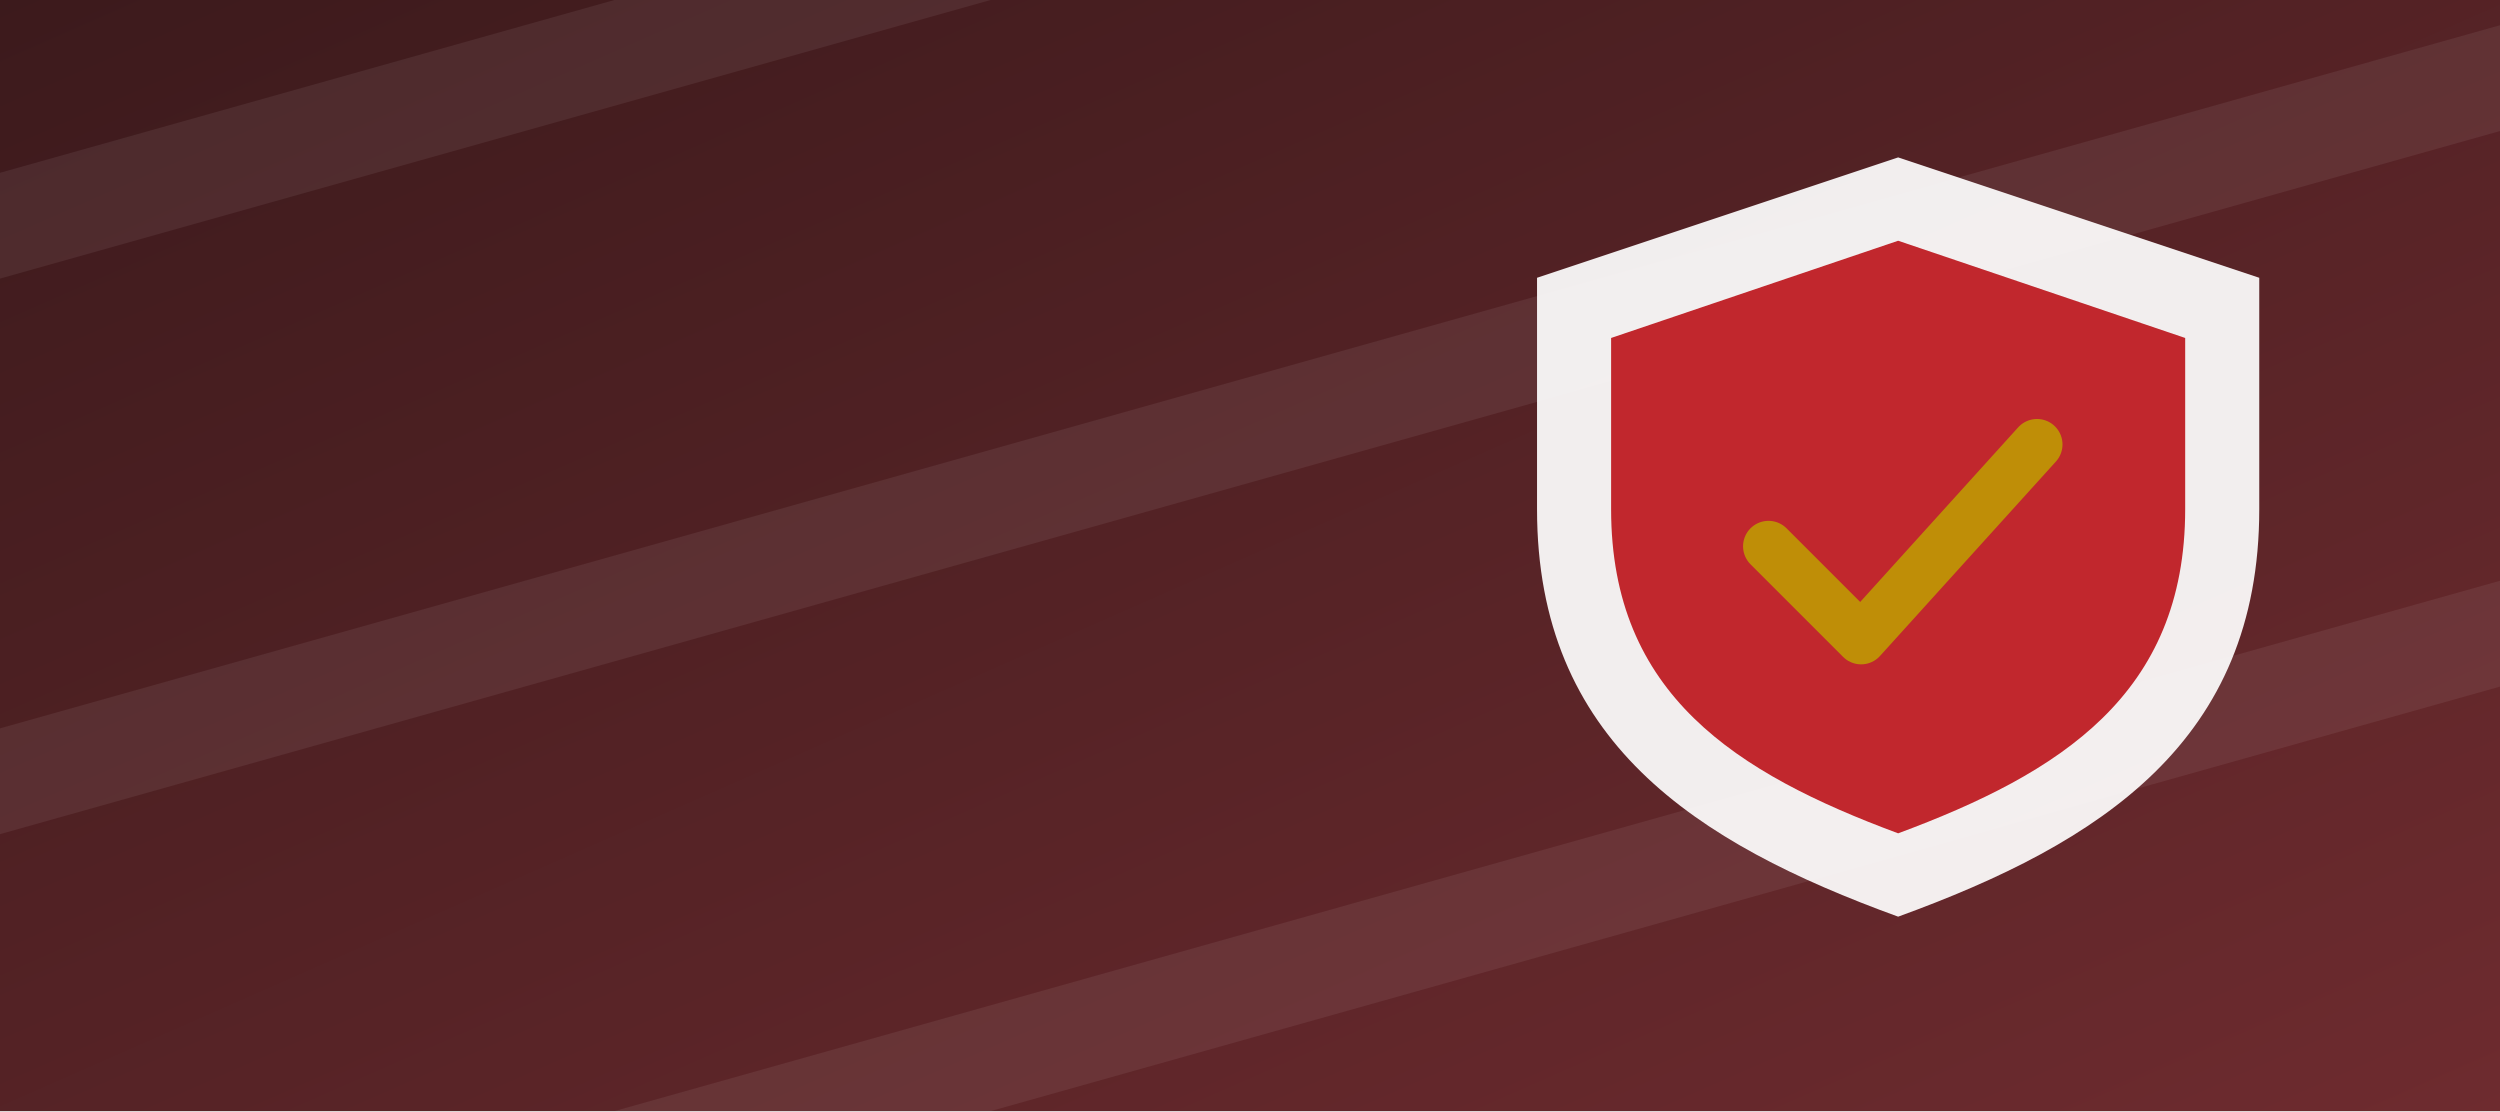
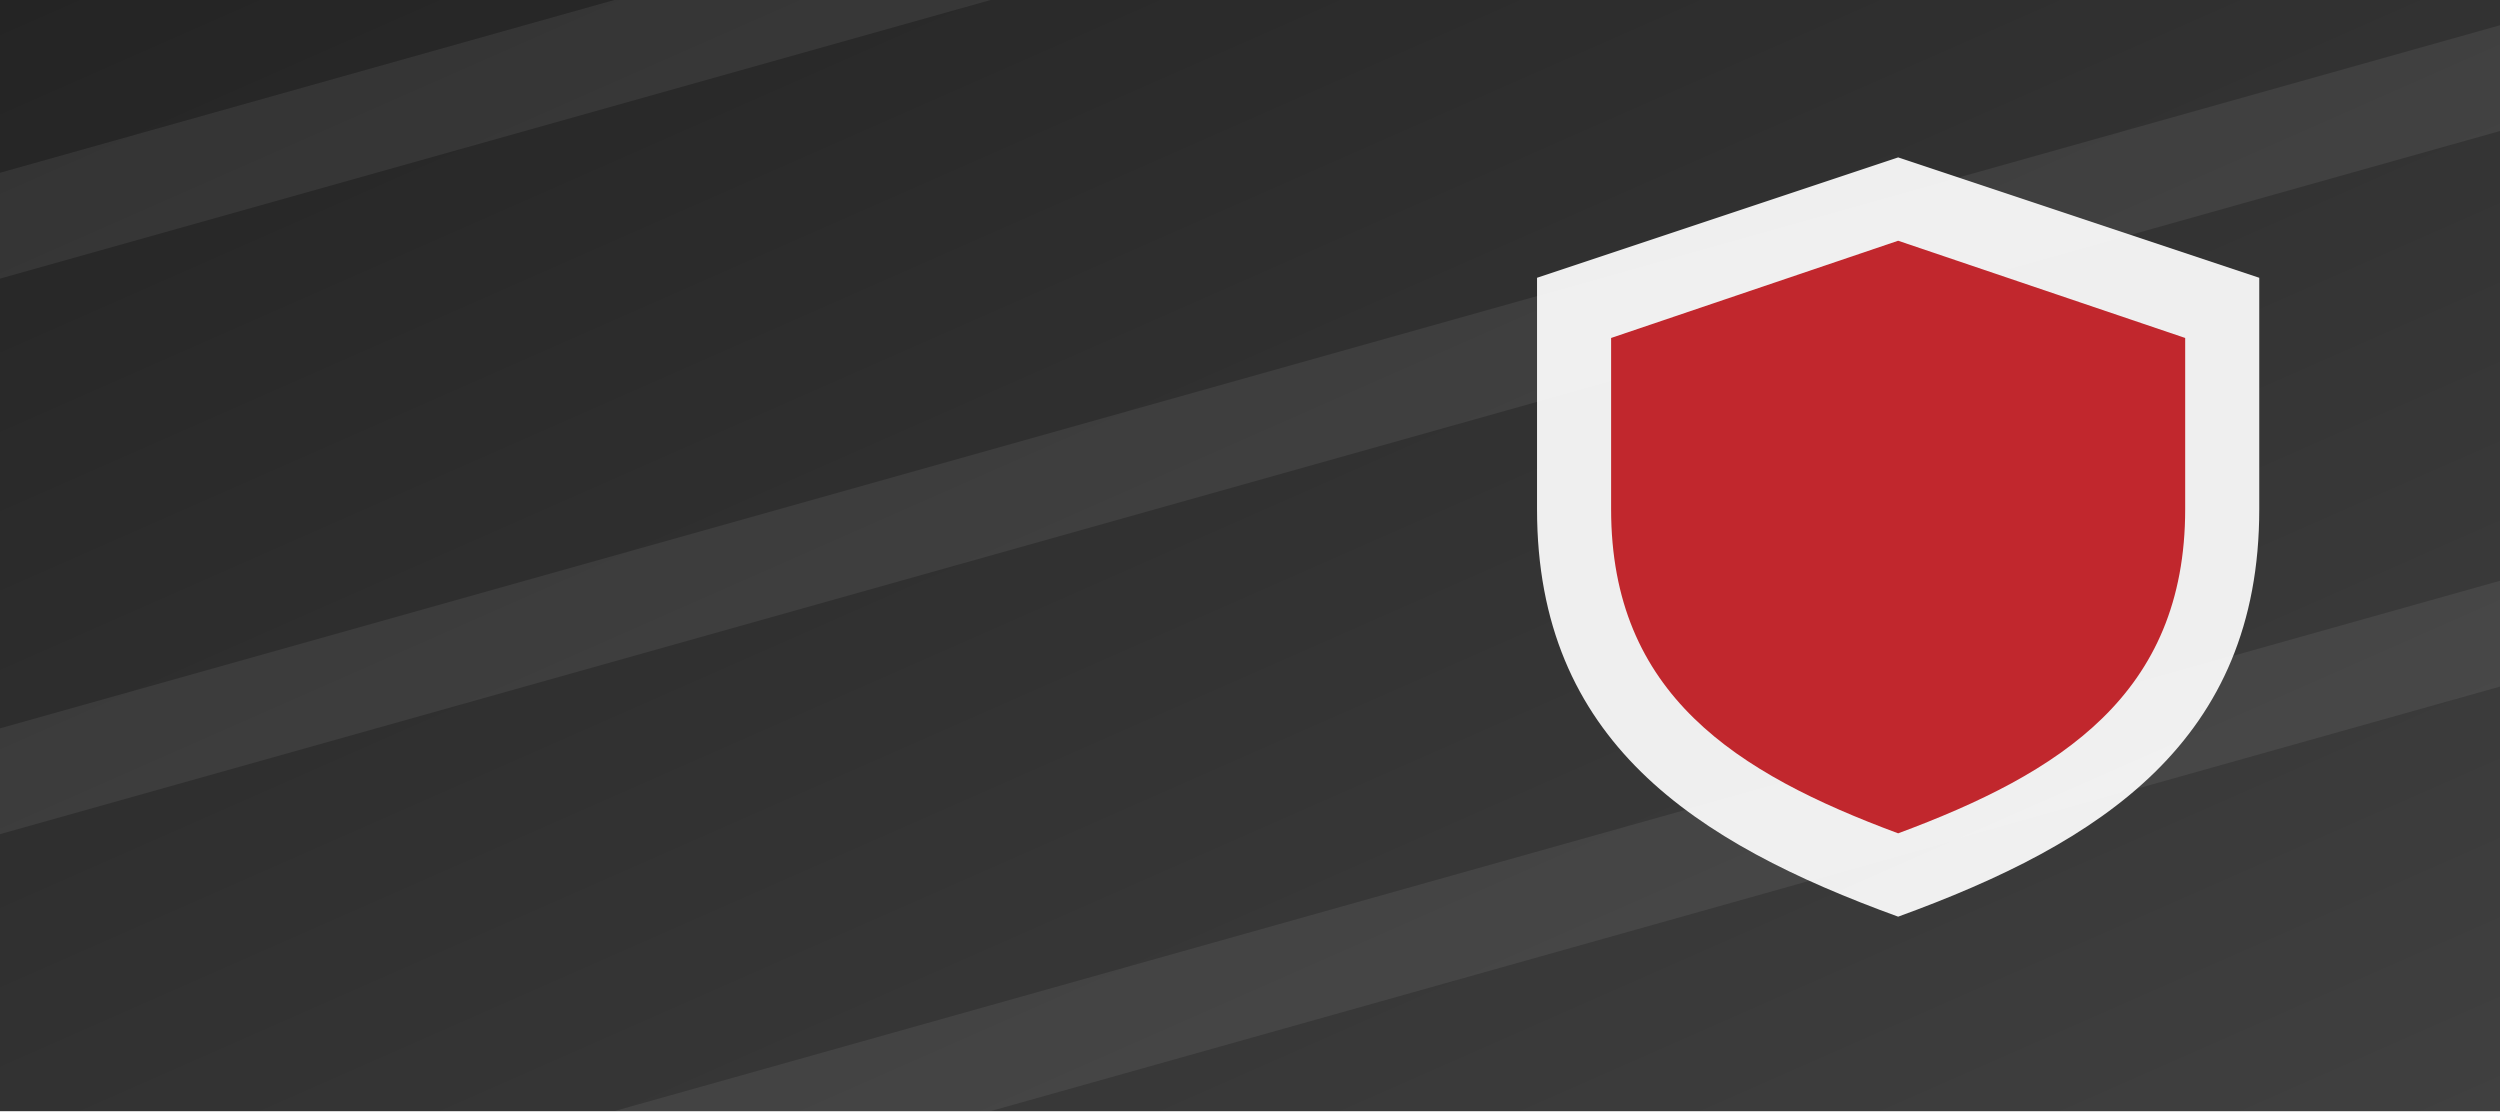
<svg xmlns="http://www.w3.org/2000/svg" viewBox="0 0 540 240" preserveAspectRatio="xMidYMid slice">
  <defs>
    <linearGradient id="s" x1="0" y1="0" x2="1" y2="1">
-       <stop offset="0" stop-color="#3c1a1c" />
-       <stop offset="1" stop-color="#6e2b2f" />
+       <stop offset="0" stop-color="#242424" />
+       <stop offset="1" stop-color="#404040" />
    </linearGradient>
  </defs>
  <rect width="540" height="240" fill="url(#s)" />
  <g opacity=".07" stroke="#fff" stroke-width="22">
    <path d="M-40 60 L600 -120M-40 180 L600 0M-40 300 L600 120" />
  </g>
  <path d="M410 34l78 26v50c0 50-34 72-78 88-44-16-78-38-78-88V60z" fill="#fff" opacity=".92" />
  <path d="M410 52l62 21v37c0 40-27 57-62 70-35-13-62-30-62-70V73z" fill="#c1272d" />
-   <path d="M382 118l20 20 38-42" stroke="#bf8e07" stroke-width="11" fill="none" stroke-linecap="round" stroke-linejoin="round" />
+   <path d="M382 118l20 20 38-42" stroke="#c1272d" stroke-width="11" fill="none" stroke-linecap="round" stroke-linejoin="round" />
</svg>
